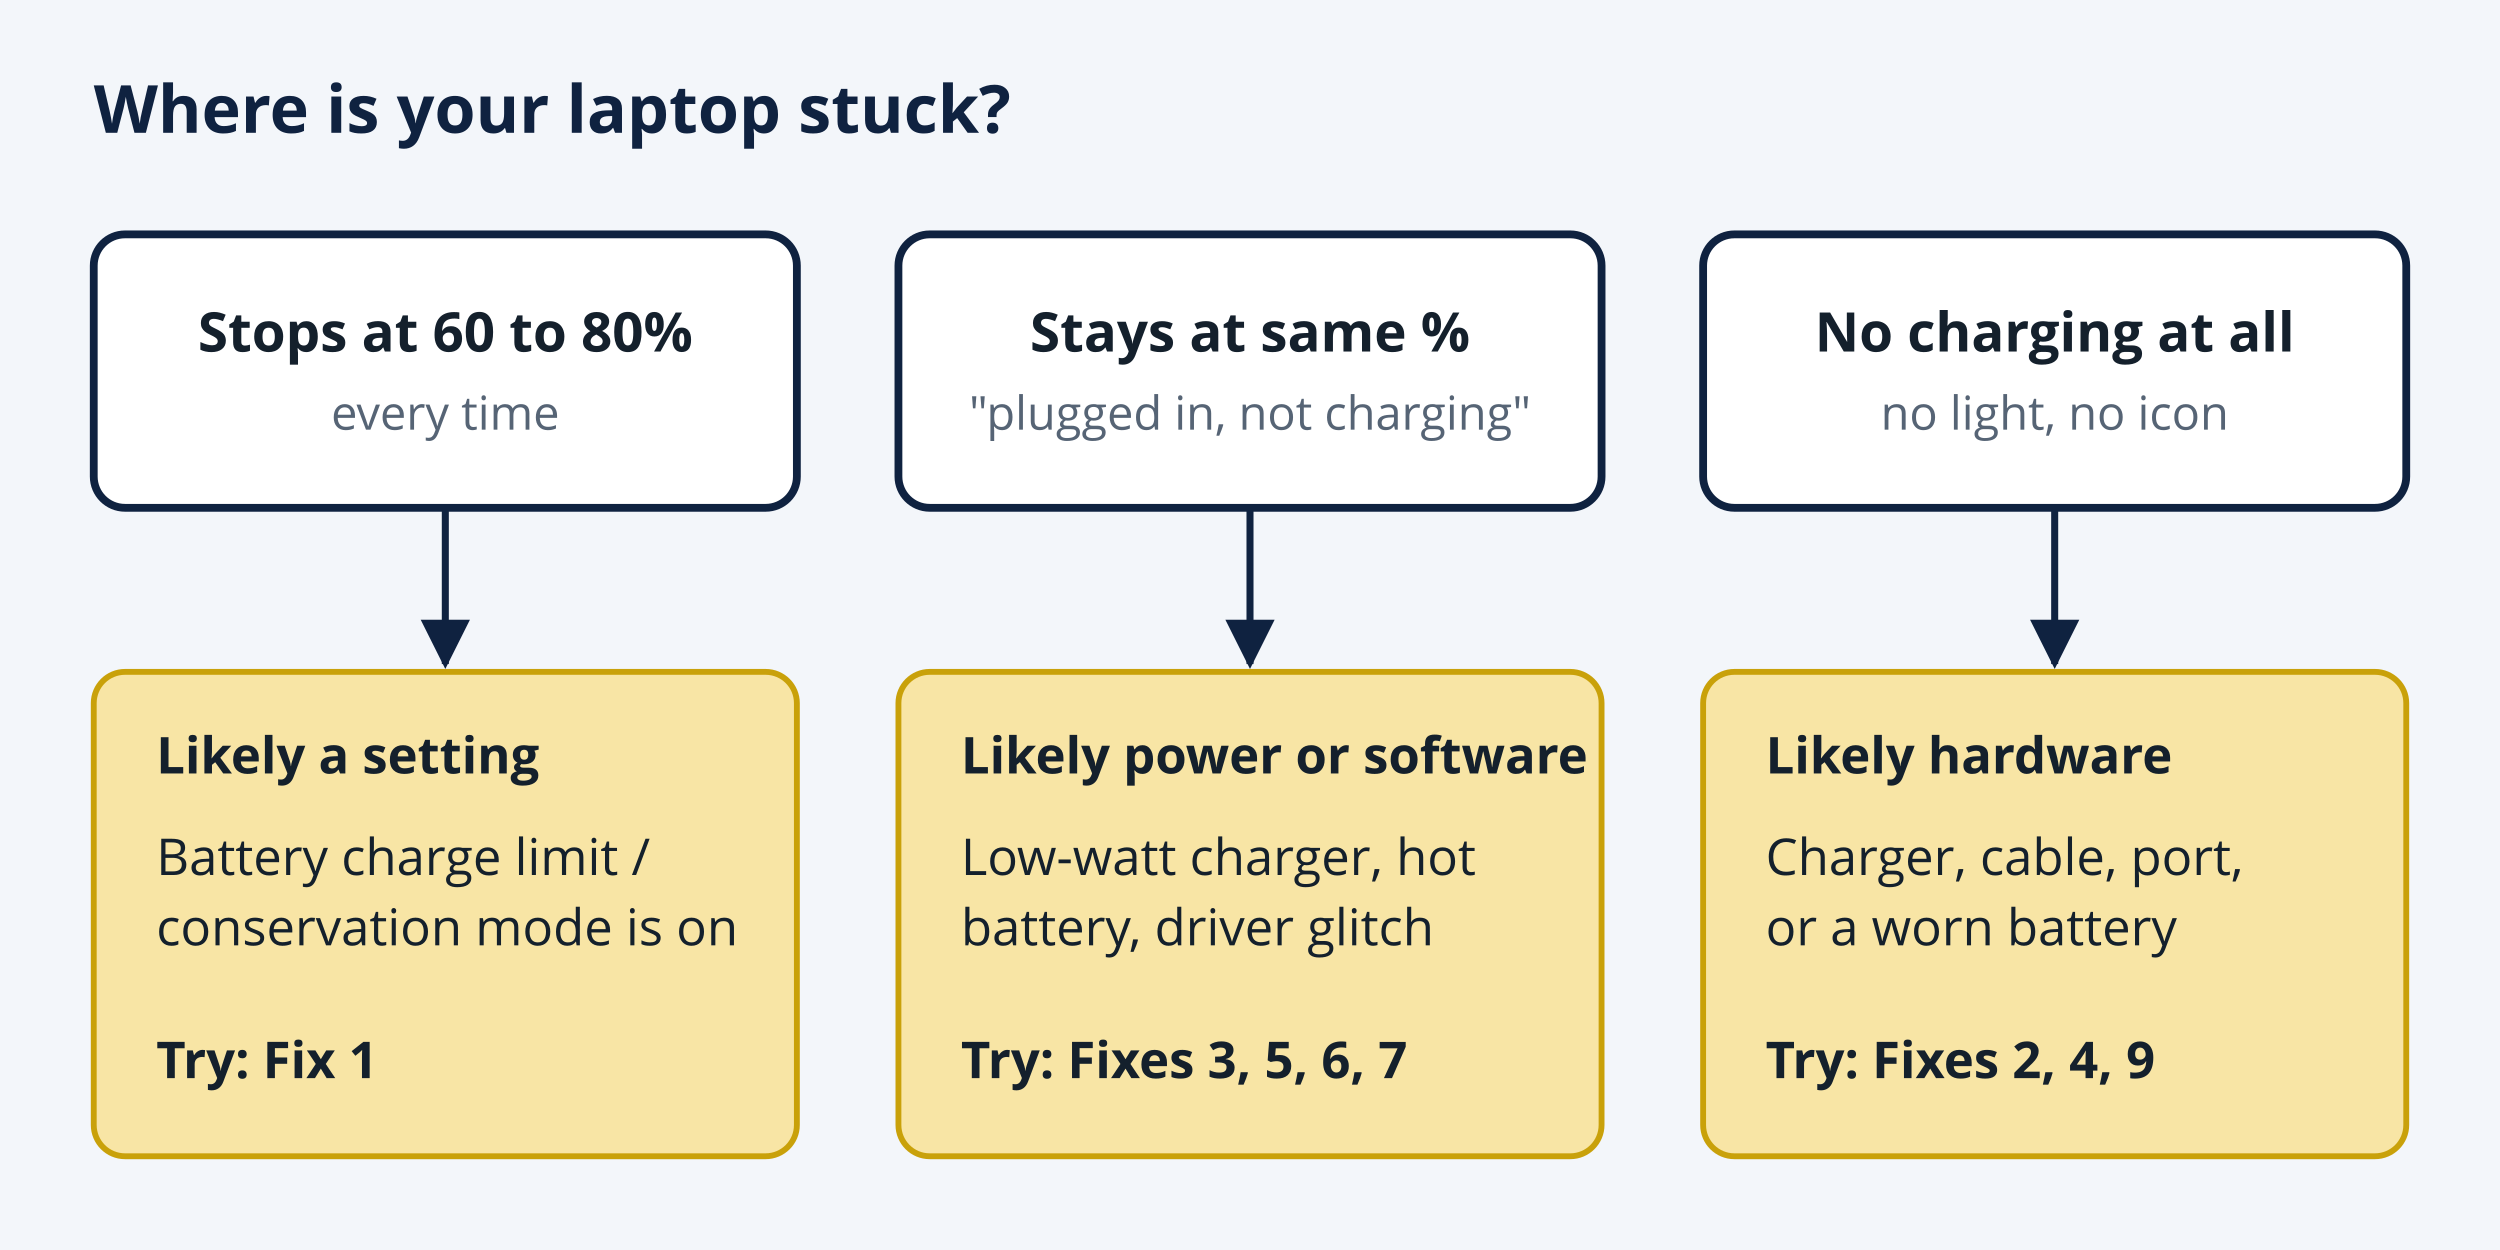
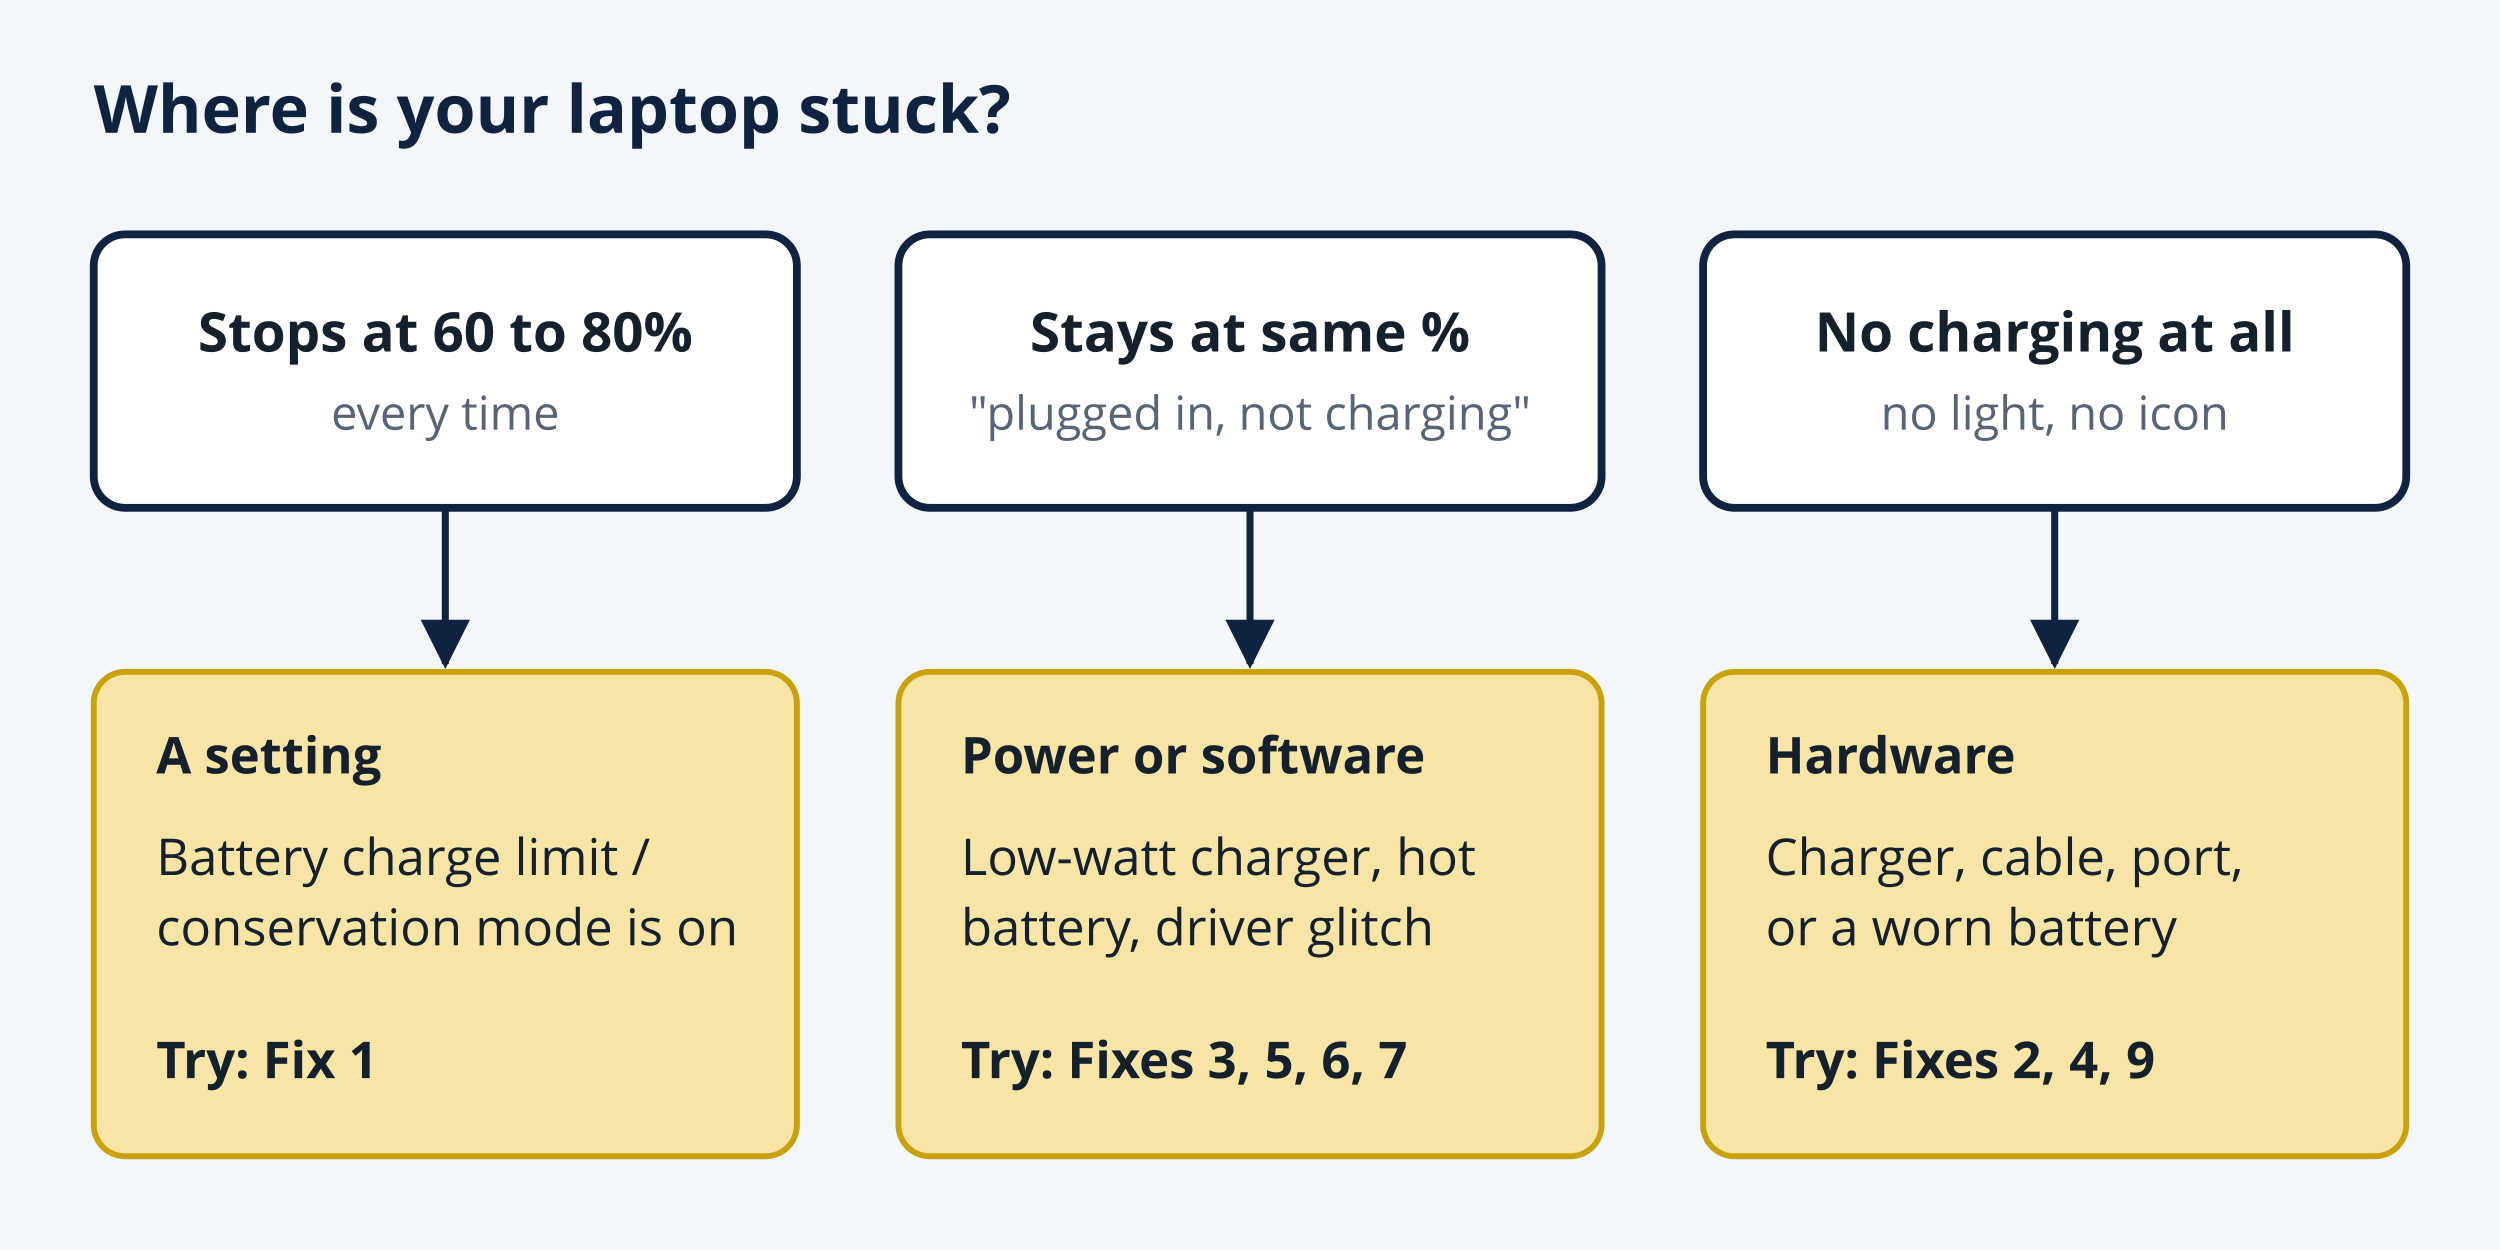
<svg xmlns="http://www.w3.org/2000/svg" viewBox="0 0 640 320" font-family="Open Sans, Arial, sans-serif">
  <rect width="640" height="320" fill="#f3f6fa" />
  <defs>
    <marker id="a" viewBox="0 0 10 10" refX="9" refY="5" markerWidth="7" markerHeight="7" orient="auto">
      <path d="M0 0L10 5L0 10z" fill="#0f2240" />
    </marker>
  </defs>
  <text x="24" y="34" font-size="17" font-weight="700" fill="#0f2240">Where is your laptop stuck?</text>
  <g fill="#fff" stroke="#0f2240" stroke-width="2">
    <rect x="24" y="60" width="180" height="70" rx="8" />
    <rect x="230" y="60" width="180" height="70" rx="8" />
    <rect x="436" y="60" width="180" height="70" rx="8" />
  </g>
  <g font-size="14" fill="#14202c" text-anchor="middle">
    <text x="114" y="90" font-weight="700">Stops at 60 to 80%</text>
    <text x="114" y="110" font-size="12" fill="#566475">every time</text>
    <text x="320" y="90" font-weight="700">Stays at same %</text>
    <text x="320" y="110" font-size="12" fill="#566475">"plugged in, not charging"</text>
    <text x="526" y="90" font-weight="700">No charging at all</text>
    <text x="526" y="110" font-size="12" fill="#566475">no light, no icon</text>
  </g>
  <g fill="none" stroke="#0f2240" stroke-width="1.8" marker-end="url(#a)">
    <path d="M114 130v40" />
    <path d="M320 130v40" />
    <path d="M526 130v40" />
  </g>
  <g fill="#ffd23f" fill-opacity=".45" stroke="#c9a10a" stroke-width="1.5">
    <rect x="24" y="172" width="180" height="124" rx="8" />
    <rect x="230" y="172" width="180" height="124" rx="8" />
    <rect x="436" y="172" width="180" height="124" rx="8" />
  </g>
  <g font-size="13" fill="#14202c">
-     <text x="40" y="198" font-weight="700">Likely a setting</text>
+     <text x="40" y="198" font-weight="700">A setting</text>
    <text x="40" y="224">Battery charge limit /</text>
    <text x="40" y="242">conservation mode is on</text>
    <text x="40" y="276" font-weight="700">Try: Fix 1</text>
-     <text x="246" y="198" font-weight="700">Likely power or software</text>
+     <text x="246" y="198" font-weight="700">Power or software</text>
    <text x="246" y="224">Low-watt charger, hot</text>
    <text x="246" y="242">battery, driver glitch</text>
    <text x="246" y="276" font-weight="700">Try: Fixes 3, 5, 6, 7</text>
-     <text x="452" y="198" font-weight="700">Likely hardware</text>
+     <text x="452" y="198" font-weight="700">Hardware</text>
    <text x="452" y="224">Charger, cable, port,</text>
    <text x="452" y="242">or a worn battery</text>
    <text x="452" y="276" font-weight="700">Try: Fixes 2, 4, 9</text>
  </g>
</svg>
